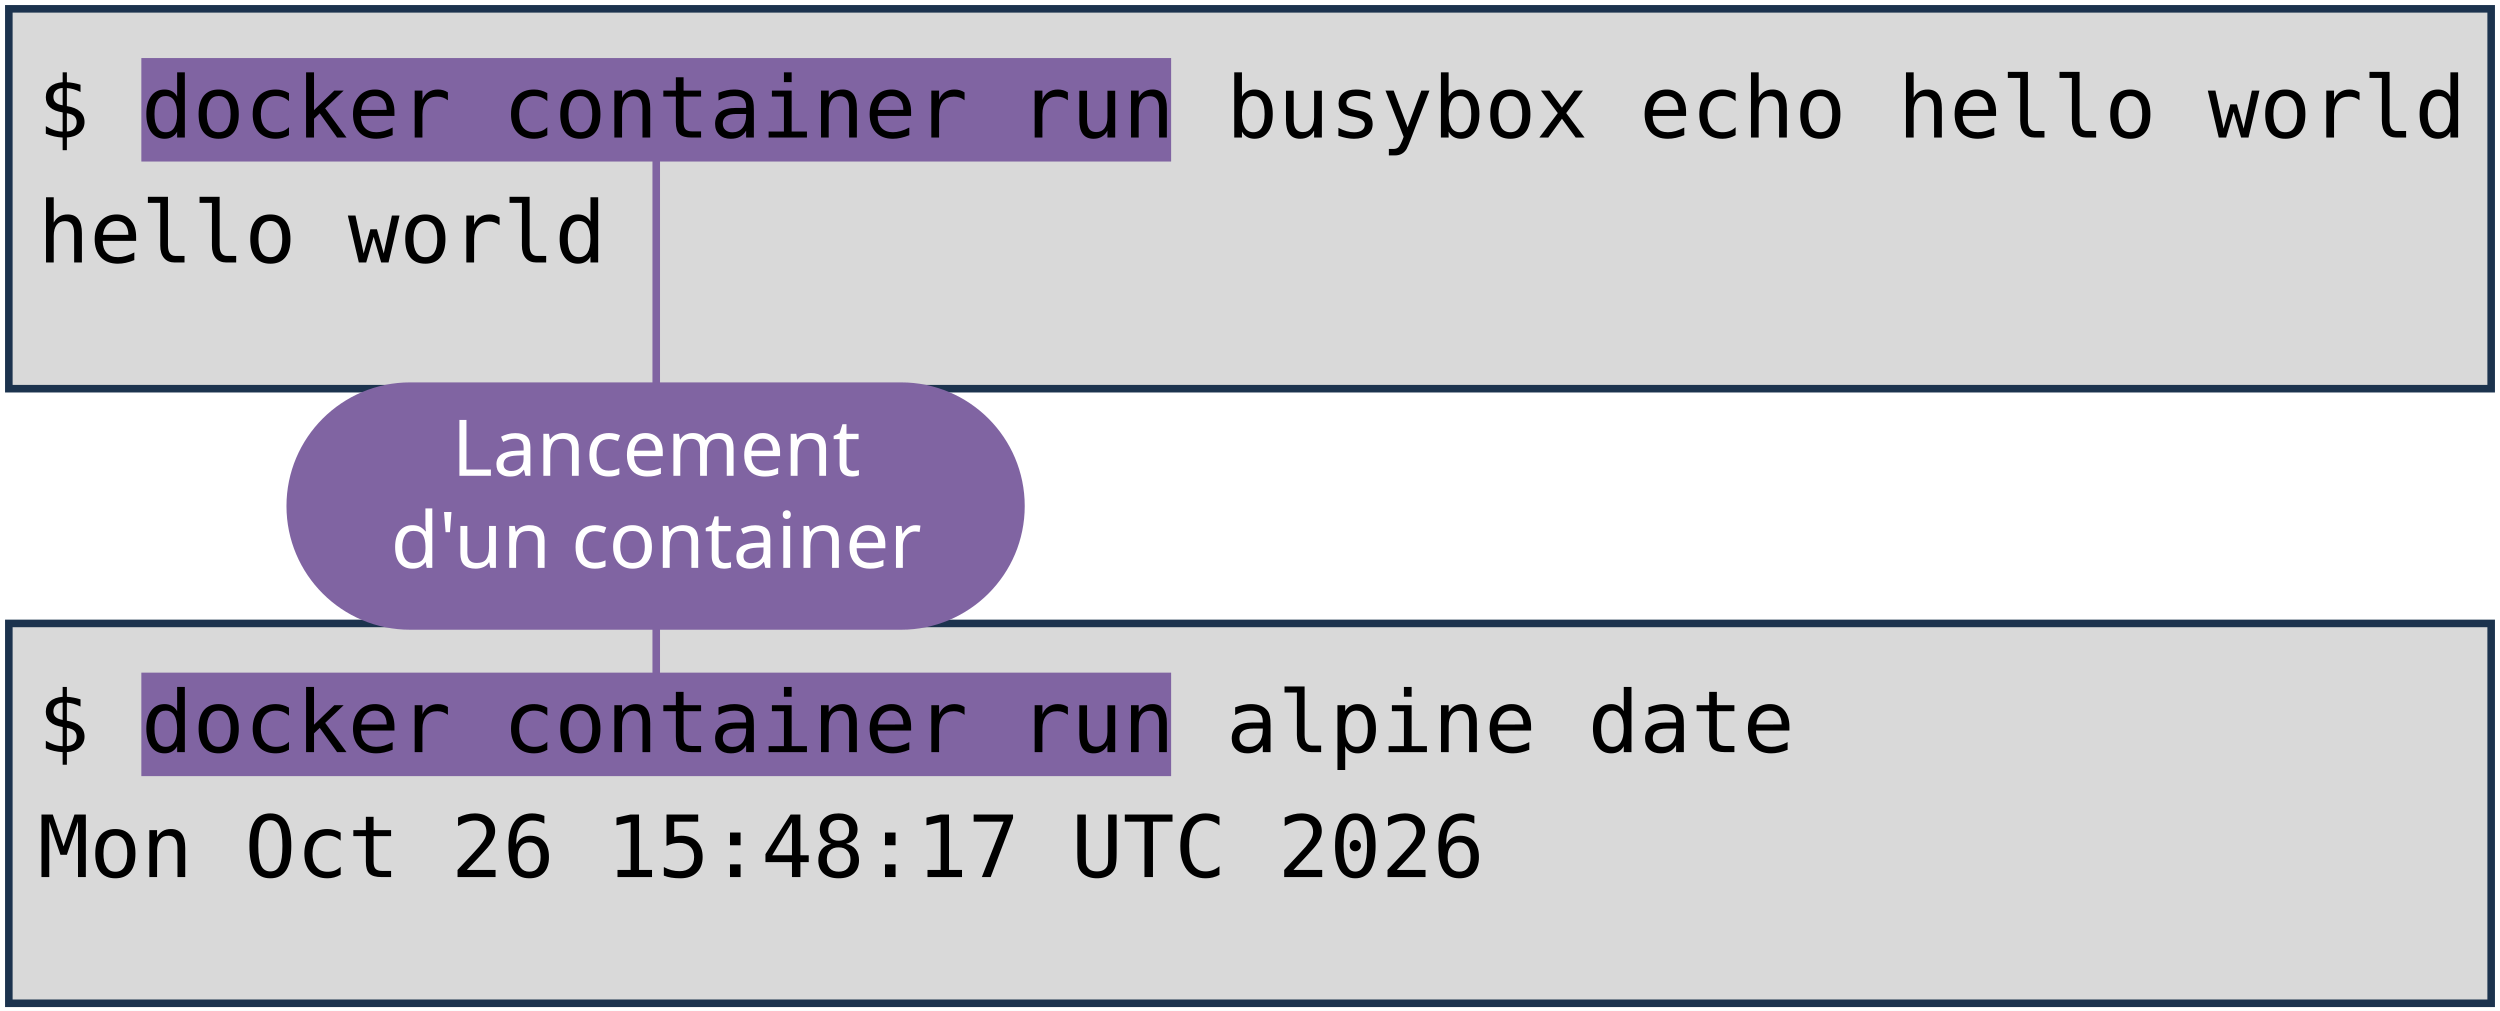
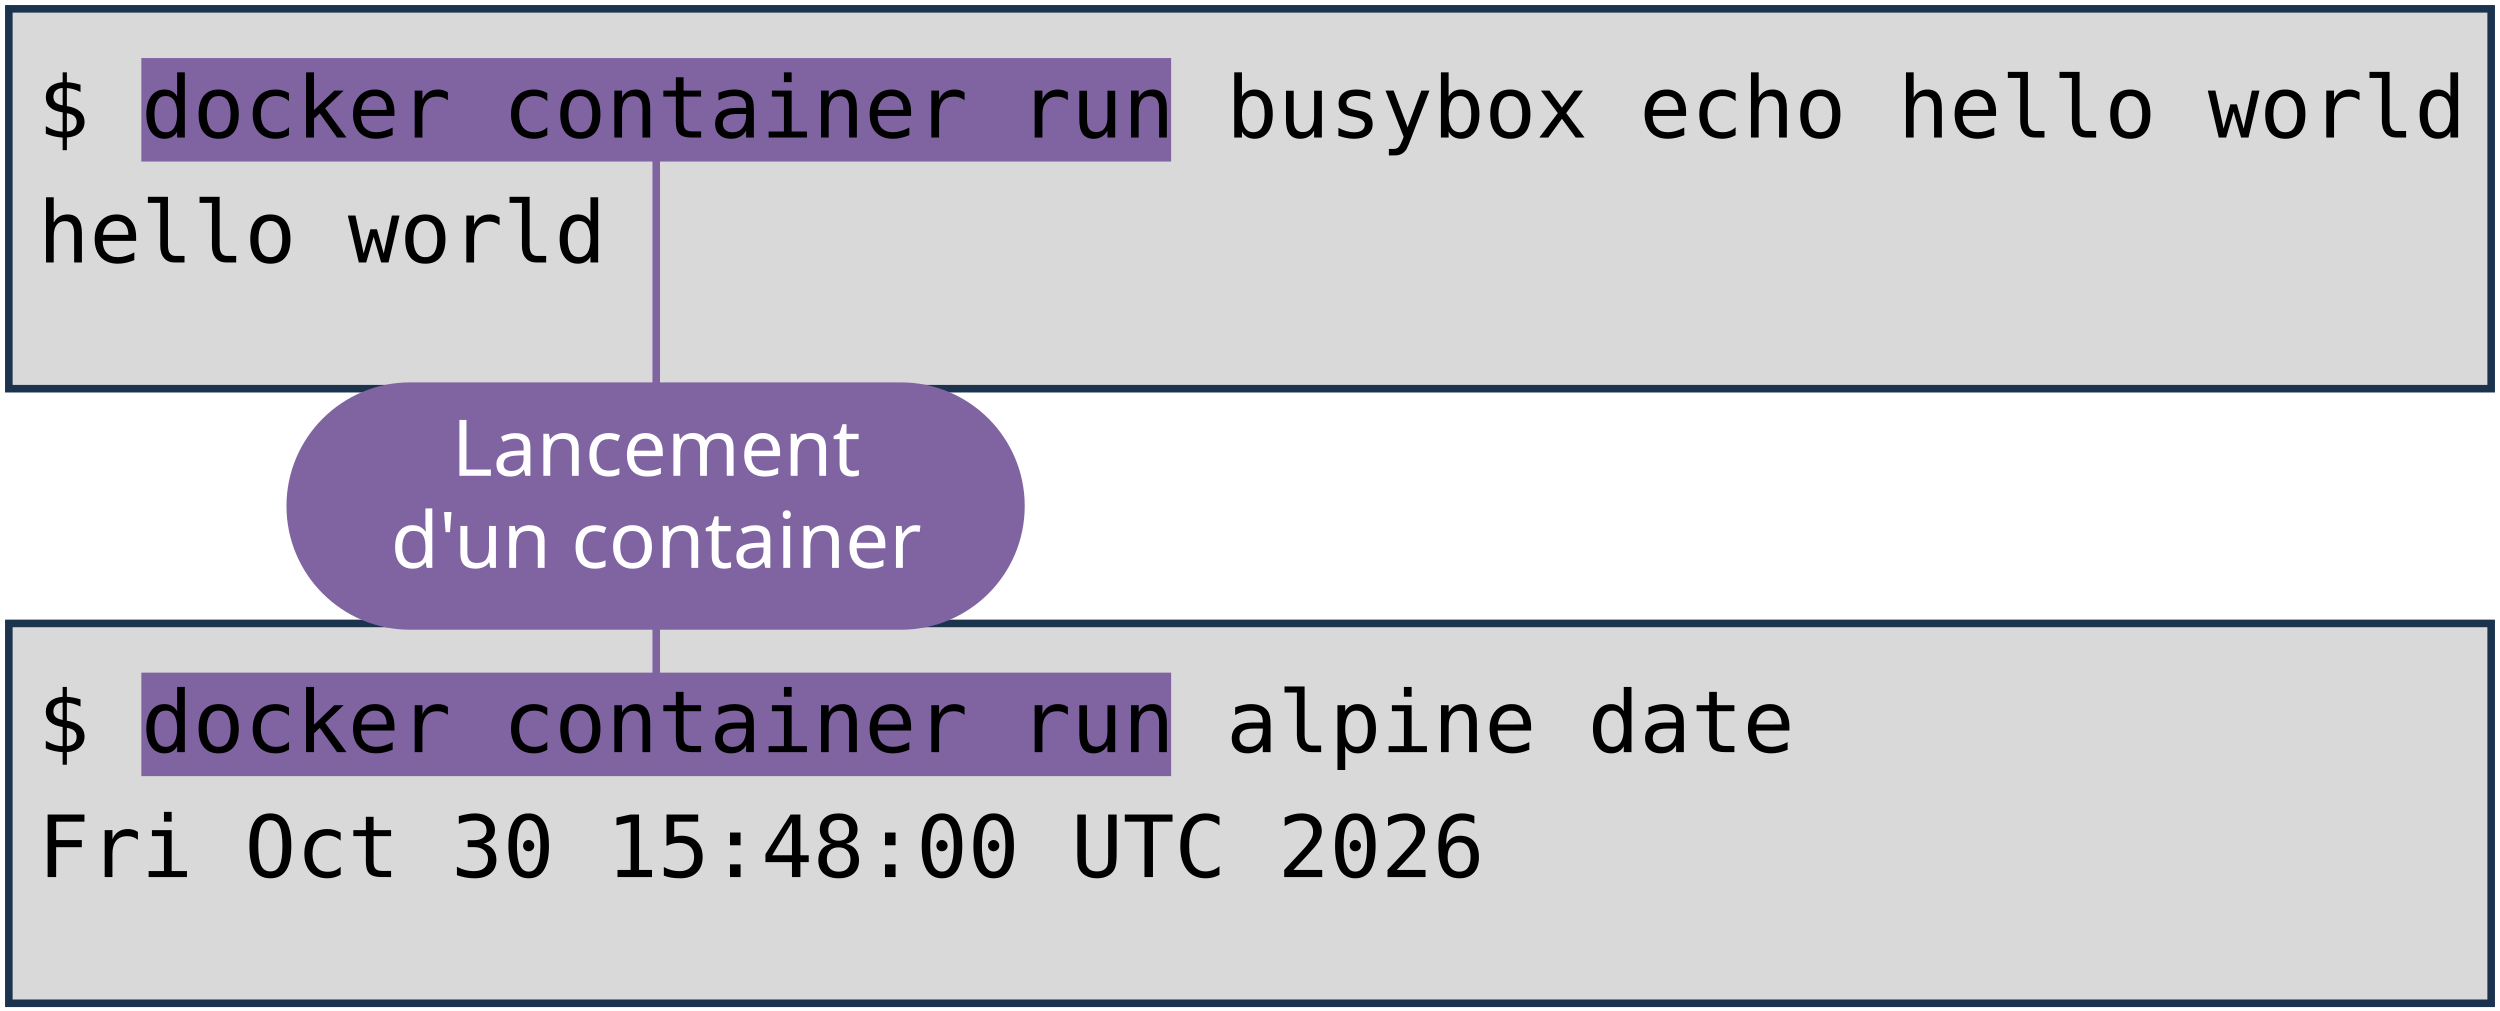
<svg xmlns="http://www.w3.org/2000/svg" viewBox="0 0 1981 801" width="1981" height="801" role="img" aria-label="Deux terminaux : docker container run busybox echo hello world, et docker container run alpine date. Annotations : lancement d'un container, image, commande lancée.">
  <style>
    .code { font-family: "DejaVu Sans Mono", Menlo, Consolas, monospace; font-size: 68px; fill: #000000; }
    .pill { font-family: "Trebuchet MS", "Century Gothic", Verdana, sans-serif; font-size: 62px; text-anchor: middle; }
  </style>
  <rect width="1981" height="801" fill="#FFFFFF" />
  <rect x="7" y="7" width="1967" height="301" fill="#D9D9D9" stroke="#1C334E" stroke-width="6" />
  <rect x="7" y="494" width="1967" height="301" fill="#D9D9D9" stroke="#1C334E" stroke-width="6" />
  <rect x="112" y="46" width="816" height="82" fill="#8064A2" />
  <rect x="112" y="533" width="816" height="82" fill="#8064A2" />
  <text x="30" y="109" class="code" xml:space="preserve">$ docker container run busybox echo hello world</text>
  <text x="30" y="208" class="code" xml:space="preserve">hello world</text>
  <text x="30" y="596" class="code" xml:space="preserve">$ docker container run alpine date</text>
-   <text x="30" y="695" class="code" xml:space="preserve">Mon Oct 26 15:48:17 UTC 2026</text>
+   <text x="30" y="695" class="code" xml:space="preserve">Fri Oct 30 15:48:00 UTC 2026</text>
  <path d="M 520 401 L 520 128" stroke="#8064A2" stroke-width="6" fill="none" stroke-linecap="round" />
  <path d="M 520 401 L 520 533" stroke="#8064A2" stroke-width="6" fill="none" stroke-linecap="round" />
  <rect x="227" y="303" width="585" height="196" rx="98" fill="#8064A2" />
  <text x="520" y="377" class="pill" fill="#FFFFFF">Lancement</text>
  <text x="520" y="450" class="pill" fill="#FFFFFF">d'un container</text>
</svg>
